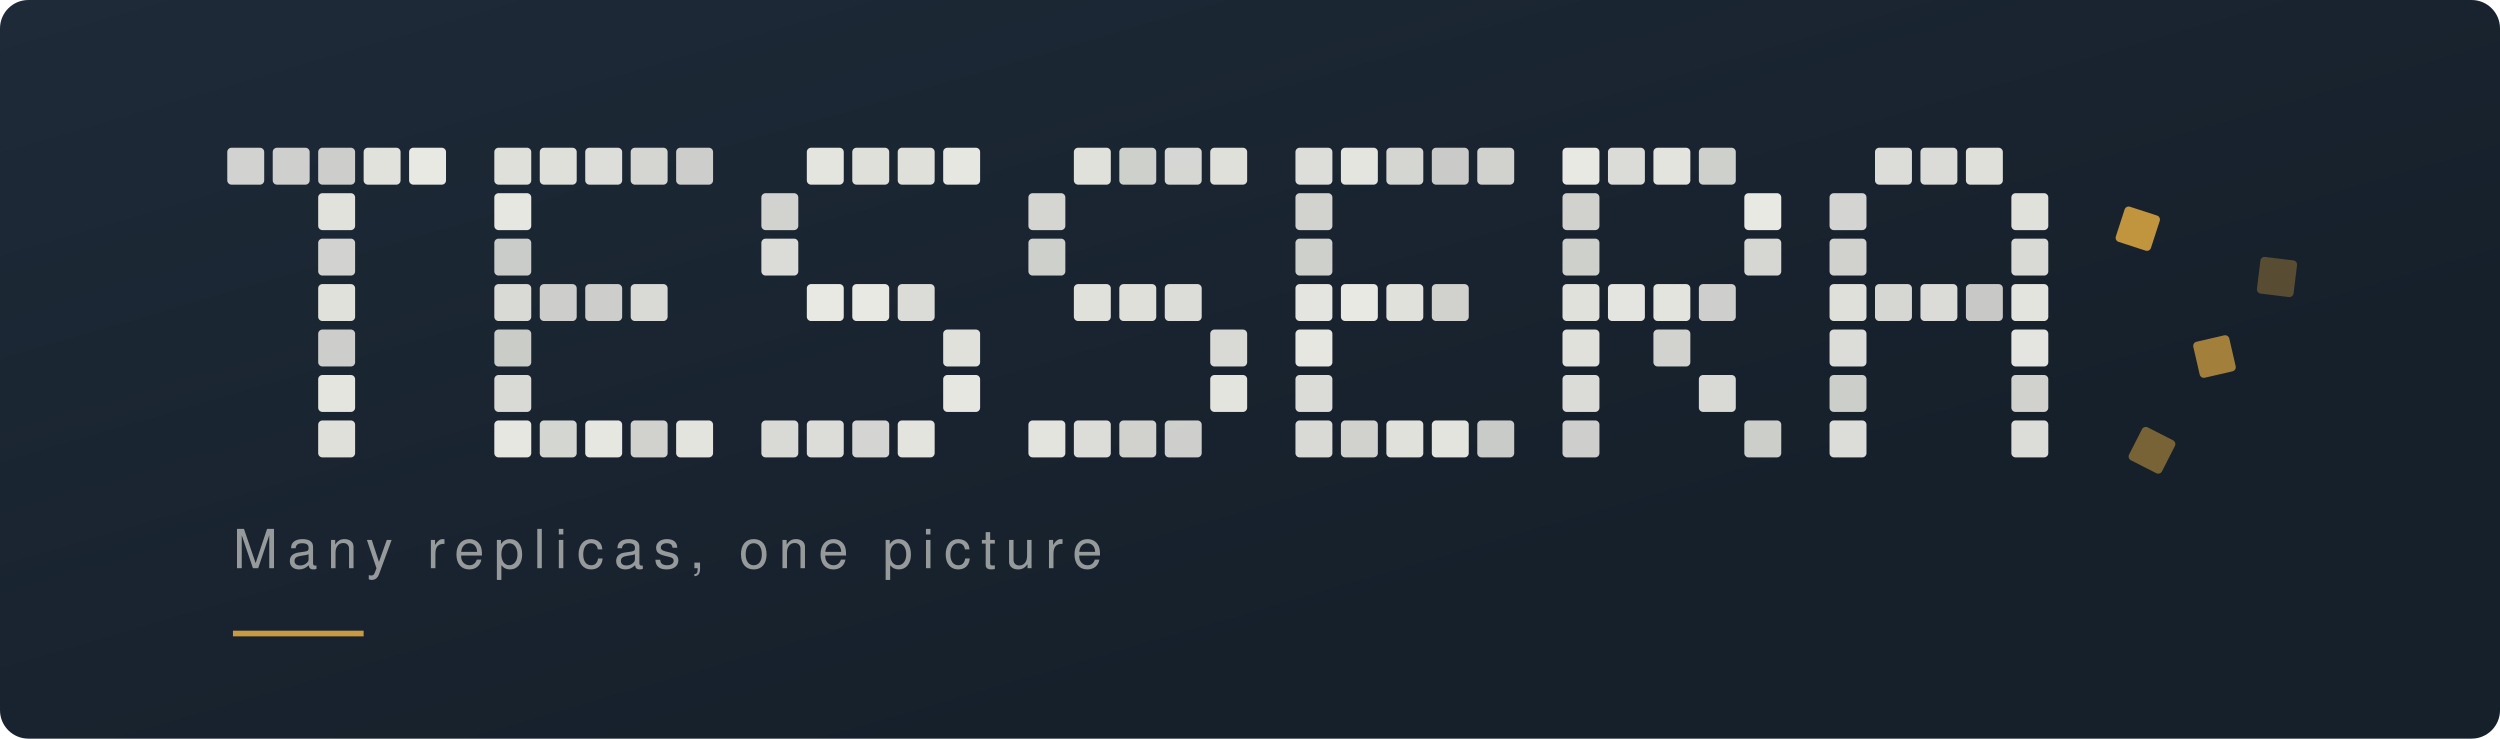
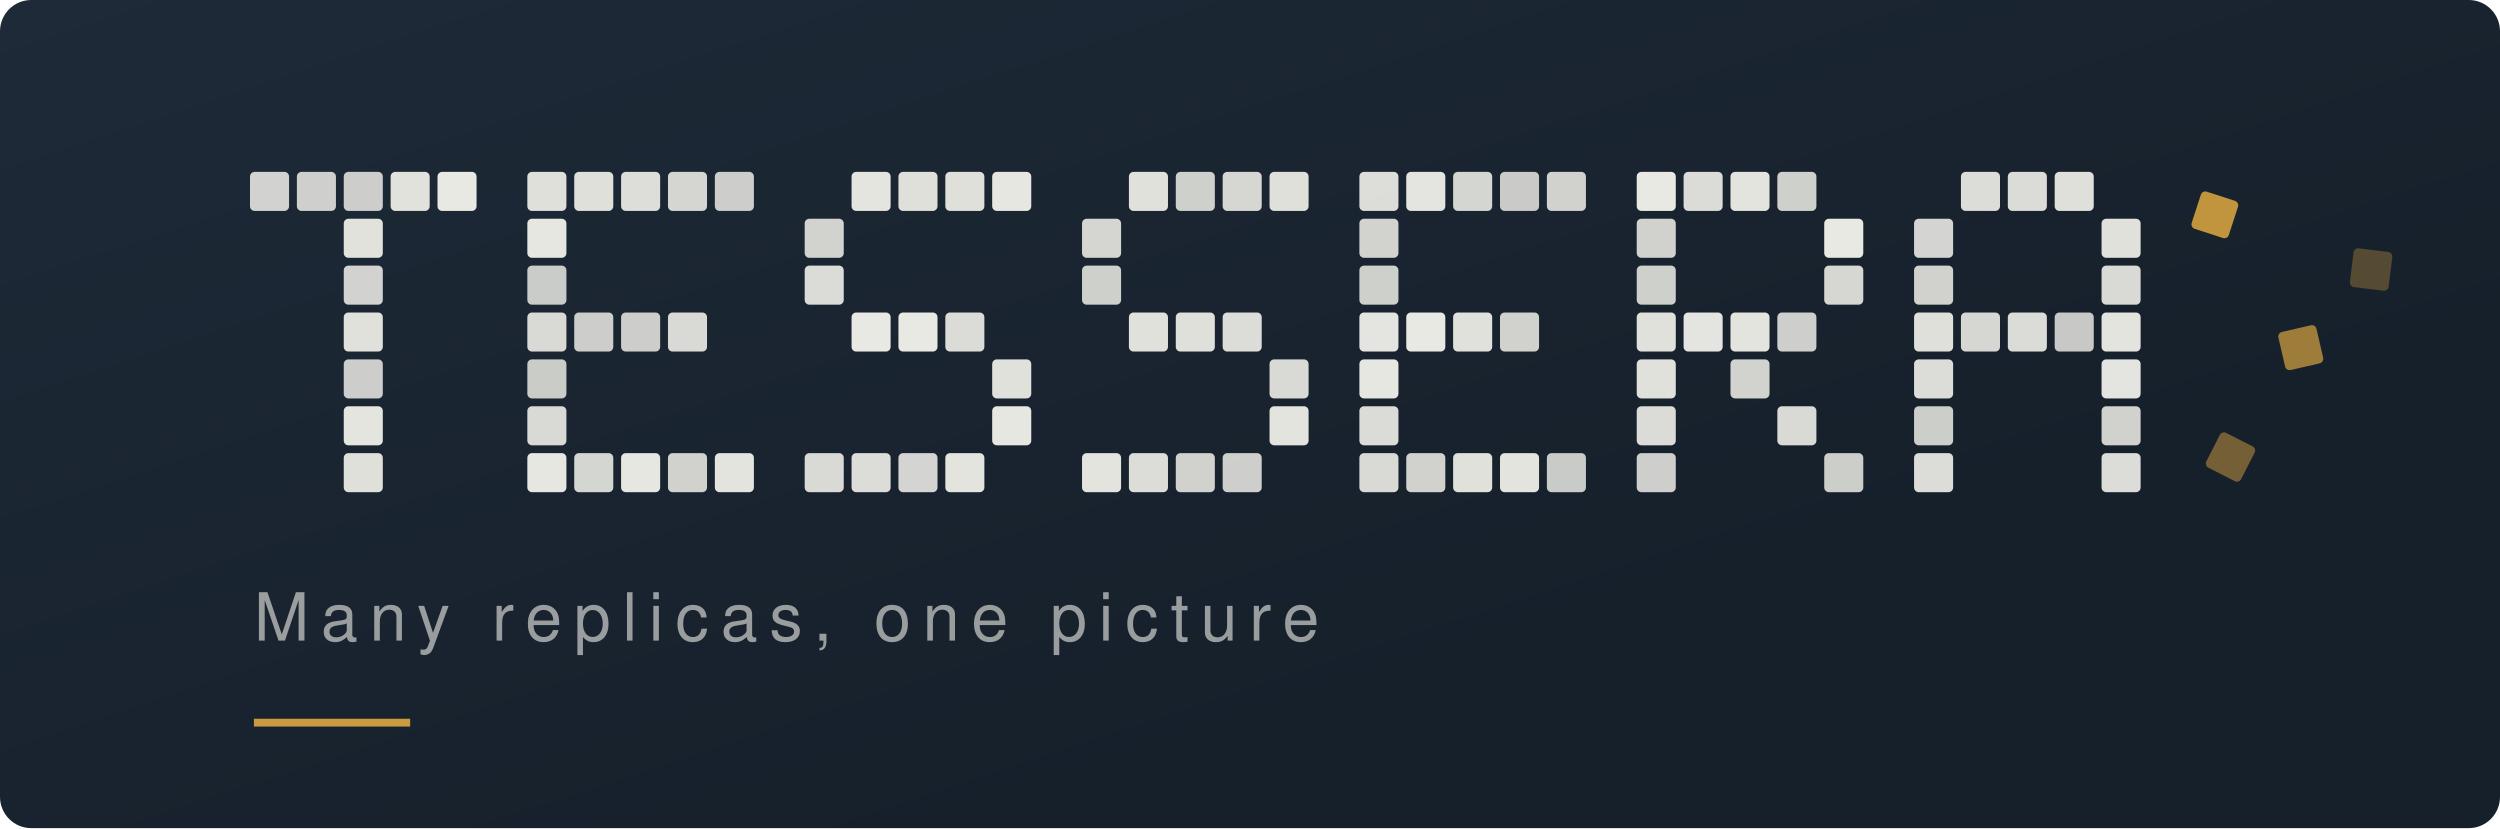
- <svg xmlns="http://www.w3.org/2000/svg" viewBox="0 0 880 260" width="880" height="260" role="img" aria-label="Tessera — many replicas, one picture">
+ <svg xmlns="http://www.w3.org/2000/svg" viewBox="0 0 640 212" width="640" height="212" role="img" aria-label="Tessera — many replicas, one picture">
  <defs>
    <linearGradient id="ground" x1="0" y1="0" x2="1" y2="1">
      <stop offset="0" stop-color="#1E2A38" />
      <stop offset="0.7" stop-color="#16202B" />
    </linearGradient>
  </defs>
-   <rect width="880" height="260" rx="10" fill="url(#ground)" />
+   <rect width="640" height="212" rx="8" fill="url(#ground)" />
  <g>
-     <rect x="80" y="52" width="13" height="13" rx="1.5" fill="#E9E9E3" opacity="0.89" />
-     <rect x="96" y="52" width="13" height="13" rx="1.5" fill="#E9E9E3" opacity="0.87" />
-     <rect x="112" y="52" width="13" height="13" rx="1.5" fill="#E9E9E3" opacity="0.86" />
-     <rect x="128" y="52" width="13" height="13" rx="1.5" fill="#E9E9E3" opacity="0.96" />
-     <rect x="144" y="52" width="13" height="13" rx="1.5" fill="#E9E9E3" opacity="1" />
-     <rect x="112" y="68" width="13" height="13" rx="1.5" fill="#E9E9E3" opacity="0.96" />
-     <rect x="112" y="84" width="13" height="13" rx="1.5" fill="#E9E9E3" opacity="0.89" />
-     <rect x="112" y="100" width="13" height="13" rx="1.5" fill="#E9E9E3" opacity="0.96" />
-     <rect x="112" y="116" width="13" height="13" rx="1.5" fill="#E9E9E3" opacity="0.86" />
-     <rect x="112" y="132" width="13" height="13" rx="1.5" fill="#E9E9E3" opacity="0.98" />
-     <rect x="112" y="148" width="13" height="13" rx="1.5" fill="#E9E9E3" opacity="0.95" />
-     <rect x="174" y="52" width="13" height="13" rx="1.5" fill="#E9E9E3" opacity="0.95" />
-     <rect x="190" y="52" width="13" height="13" rx="1.5" fill="#E9E9E3" opacity="0.95" />
-     <rect x="206" y="52" width="13" height="13" rx="1.5" fill="#E9E9E3" opacity="0.94" />
-     <rect x="222" y="52" width="13" height="13" rx="1.5" fill="#E9E9E3" opacity="0.9" />
-     <rect x="238" y="52" width="13" height="13" rx="1.5" fill="#E9E9E3" opacity="0.86" />
-     <rect x="174" y="68" width="13" height="13" rx="1.5" fill="#E9E9E3" opacity="0.99" />
-     <rect x="174" y="84" width="13" height="13" rx="1.5" fill="#E9E9E3" opacity="0.85" />
-     <rect x="174" y="100" width="13" height="13" rx="1.5" fill="#E9E9E3" opacity="0.92" />
-     <rect x="190" y="100" width="13" height="13" rx="1.5" fill="#E9E9E3" opacity="0.86" />
-     <rect x="206" y="100" width="13" height="13" rx="1.5" fill="#E9E9E3" opacity="0.86" />
-     <rect x="222" y="100" width="13" height="13" rx="1.5" fill="#E9E9E3" opacity="0.92" />
-     <rect x="174" y="116" width="13" height="13" rx="1.5" fill="#E9E9E3" opacity="0.85" />
-     <rect x="174" y="132" width="13" height="13" rx="1.5" fill="#E9E9E3" opacity="0.92" />
-     <rect x="174" y="148" width="13" height="13" rx="1.5" fill="#E9E9E3" opacity="0.99" />
-     <rect x="190" y="148" width="13" height="13" rx="1.5" fill="#E9E9E3" opacity="0.9" />
-     <rect x="206" y="148" width="13" height="13" rx="1.5" fill="#E9E9E3" opacity="0.99" />
-     <rect x="222" y="148" width="13" height="13" rx="1.5" fill="#E9E9E3" opacity="0.88" />
-     <rect x="238" y="148" width="13" height="13" rx="1.5" fill="#E9E9E3" opacity="0.97" />
-     <rect x="284" y="52" width="13" height="13" rx="1.5" fill="#E9E9E3" opacity="0.98" />
-     <rect x="300" y="52" width="13" height="13" rx="1.5" fill="#E9E9E3" opacity="0.95" />
-     <rect x="316" y="52" width="13" height="13" rx="1.5" fill="#E9E9E3" opacity="0.95" />
-     <rect x="332" y="52" width="13" height="13" rx="1.5" fill="#E9E9E3" opacity="0.99" />
-     <rect x="268" y="68" width="13" height="13" rx="1.5" fill="#E9E9E3" opacity="0.89" />
-     <rect x="268" y="84" width="13" height="13" rx="1.5" fill="#E9E9E3" opacity="0.93" />
-     <rect x="284" y="100" width="13" height="13" rx="1.5" fill="#E9E9E3" opacity="1" />
-     <rect x="300" y="100" width="13" height="13" rx="1.5" fill="#E9E9E3" opacity="1" />
-     <rect x="316" y="100" width="13" height="13" rx="1.5" fill="#E9E9E3" opacity="0.93" />
-     <rect x="332" y="116" width="13" height="13" rx="1.5" fill="#E9E9E3" opacity="0.96" />
-     <rect x="332" y="132" width="13" height="13" rx="1.5" fill="#E9E9E3" opacity="0.99" />
-     <rect x="268" y="148" width="13" height="13" rx="1.5" fill="#E9E9E3" opacity="0.92" />
-     <rect x="284" y="148" width="13" height="13" rx="1.5" fill="#E9E9E3" opacity="0.94" />
-     <rect x="300" y="148" width="13" height="13" rx="1.5" fill="#E9E9E3" opacity="0.9" />
-     <rect x="316" y="148" width="13" height="13" rx="1.5" fill="#E9E9E3" opacity="0.97" />
-     <rect x="378" y="52" width="13" height="13" rx="1.5" fill="#E9E9E3" opacity="0.96" />
-     <rect x="394" y="52" width="13" height="13" rx="1.5" fill="#E9E9E3" opacity="0.87" />
-     <rect x="410" y="52" width="13" height="13" rx="1.5" fill="#E9E9E3" opacity="0.91" />
-     <rect x="426" y="52" width="13" height="13" rx="1.5" fill="#E9E9E3" opacity="0.95" />
-     <rect x="362" y="68" width="13" height="13" rx="1.5" fill="#E9E9E3" opacity="0.9" />
-     <rect x="362" y="84" width="13" height="13" rx="1.5" fill="#E9E9E3" opacity="0.87" />
-     <rect x="378" y="100" width="13" height="13" rx="1.5" fill="#E9E9E3" opacity="0.96" />
-     <rect x="394" y="100" width="13" height="13" rx="1.5" fill="#E9E9E3" opacity="0.95" />
-     <rect x="410" y="100" width="13" height="13" rx="1.5" fill="#E9E9E3" opacity="0.94" />
-     <rect x="426" y="116" width="13" height="13" rx="1.5" fill="#E9E9E3" opacity="0.92" />
-     <rect x="426" y="132" width="13" height="13" rx="1.5" fill="#E9E9E3" opacity="0.97" />
-     <rect x="362" y="148" width="13" height="13" rx="1.5" fill="#E9E9E3" opacity="0.97" />
-     <rect x="378" y="148" width="13" height="13" rx="1.5" fill="#E9E9E3" opacity="0.94" />
-     <rect x="394" y="148" width="13" height="13" rx="1.5" fill="#E9E9E3" opacity="0.88" />
-     <rect x="410" y="148" width="13" height="13" rx="1.5" fill="#E9E9E3" opacity="0.87" />
-     <rect x="456" y="52" width="13" height="13" rx="1.5" fill="#E9E9E3" opacity="0.94" />
-     <rect x="472" y="52" width="13" height="13" rx="1.5" fill="#E9E9E3" opacity="0.98" />
-     <rect x="488" y="52" width="13" height="13" rx="1.5" fill="#E9E9E3" opacity="0.9" />
-     <rect x="504" y="52" width="13" height="13" rx="1.5" fill="#E9E9E3" opacity="0.85" />
-     <rect x="520" y="52" width="13" height="13" rx="1.5" fill="#E9E9E3" opacity="0.88" />
-     <rect x="456" y="68" width="13" height="13" rx="1.5" fill="#E9E9E3" opacity="0.89" />
-     <rect x="456" y="84" width="13" height="13" rx="1.5" fill="#E9E9E3" opacity="0.87" />
-     <rect x="456" y="100" width="13" height="13" rx="1.5" fill="#E9E9E3" opacity="0.98" />
-     <rect x="472" y="100" width="13" height="13" rx="1.5" fill="#E9E9E3" opacity="1" />
-     <rect x="488" y="100" width="13" height="13" rx="1.5" fill="#E9E9E3" opacity="0.96" />
-     <rect x="504" y="100" width="13" height="13" rx="1.5" fill="#E9E9E3" opacity="0.88" />
-     <rect x="456" y="116" width="13" height="13" rx="1.5" fill="#E9E9E3" opacity="0.99" />
-     <rect x="456" y="132" width="13" height="13" rx="1.5" fill="#E9E9E3" opacity="0.93" />
-     <rect x="456" y="148" width="13" height="13" rx="1.5" fill="#E9E9E3" opacity="0.92" />
-     <rect x="472" y="148" width="13" height="13" rx="1.5" fill="#E9E9E3" opacity="0.88" />
-     <rect x="488" y="148" width="13" height="13" rx="1.5" fill="#E9E9E3" opacity="0.96" />
-     <rect x="504" y="148" width="13" height="13" rx="1.5" fill="#E9E9E3" opacity="0.97" />
-     <rect x="520" y="148" width="13" height="13" rx="1.5" fill="#E9E9E3" opacity="0.85" />
-     <rect x="550" y="52" width="13" height="13" rx="1.5" fill="#E9E9E3" opacity="1" />
-     <rect x="566" y="52" width="13" height="13" rx="1.5" fill="#E9E9E3" opacity="0.93" />
-     <rect x="582" y="52" width="13" height="13" rx="1.5" fill="#E9E9E3" opacity="0.97" />
-     <rect x="598" y="52" width="13" height="13" rx="1.5" fill="#E9E9E3" opacity="0.87" />
-     <rect x="550" y="68" width="13" height="13" rx="1.5" fill="#E9E9E3" opacity="0.88" />
-     <rect x="614" y="68" width="13" height="13" rx="1.5" fill="#E9E9E3" opacity="1" />
-     <rect x="550" y="84" width="13" height="13" rx="1.5" fill="#E9E9E3" opacity="0.87" />
-     <rect x="614" y="84" width="13" height="13" rx="1.5" fill="#E9E9E3" opacity="0.91" />
-     <rect x="550" y="100" width="13" height="13" rx="1.5" fill="#E9E9E3" opacity="0.96" />
-     <rect x="566" y="100" width="13" height="13" rx="1.5" fill="#E9E9E3" opacity="0.98" />
-     <rect x="582" y="100" width="13" height="13" rx="1.5" fill="#E9E9E3" opacity="0.97" />
-     <rect x="598" y="100" width="13" height="13" rx="1.5" fill="#E9E9E3" opacity="0.87" />
-     <rect x="550" y="116" width="13" height="13" rx="1.5" fill="#E9E9E3" opacity="0.96" />
-     <rect x="582" y="116" width="13" height="13" rx="1.5" fill="#E9E9E3" opacity="0.89" />
-     <rect x="550" y="132" width="13" height="13" rx="1.5" fill="#E9E9E3" opacity="0.93" />
-     <rect x="598" y="132" width="13" height="13" rx="1.5" fill="#E9E9E3" opacity="0.92" />
-     <rect x="550" y="148" width="13" height="13" rx="1.5" fill="#E9E9E3" opacity="0.87" />
-     <rect x="614" y="148" width="13" height="13" rx="1.5" fill="#E9E9E3" opacity="0.86" />
-     <rect x="660" y="52" width="13" height="13" rx="1.5" fill="#E9E9E3" opacity="0.94" />
-     <rect x="676" y="52" width="13" height="13" rx="1.5" fill="#E9E9E3" opacity="0.93" />
-     <rect x="692" y="52" width="13" height="13" rx="1.5" fill="#E9E9E3" opacity="0.95" />
-     <rect x="644" y="68" width="13" height="13" rx="1.5" fill="#E9E9E3" opacity="0.9" />
-     <rect x="708" y="68" width="13" height="13" rx="1.5" fill="#E9E9E3" opacity="0.96" />
-     <rect x="644" y="84" width="13" height="13" rx="1.5" fill="#E9E9E3" opacity="0.88" />
-     <rect x="708" y="84" width="13" height="13" rx="1.5" fill="#E9E9E3" opacity="0.92" />
-     <rect x="644" y="100" width="13" height="13" rx="1.5" fill="#E9E9E3" opacity="0.95" />
-     <rect x="660" y="100" width="13" height="13" rx="1.5" fill="#E9E9E3" opacity="0.91" />
-     <rect x="676" y="100" width="13" height="13" rx="1.5" fill="#E9E9E3" opacity="0.93" />
-     <rect x="692" y="100" width="13" height="13" rx="1.5" fill="#E9E9E3" opacity="0.84" />
-     <rect x="708" y="100" width="13" height="13" rx="1.5" fill="#E9E9E3" opacity="0.97" />
-     <rect x="644" y="116" width="13" height="13" rx="1.5" fill="#E9E9E3" opacity="0.94" />
-     <rect x="708" y="116" width="13" height="13" rx="1.5" fill="#E9E9E3" opacity="0.98" />
-     <rect x="644" y="132" width="13" height="13" rx="1.5" fill="#E9E9E3" opacity="0.86" />
-     <rect x="708" y="132" width="13" height="13" rx="1.5" fill="#E9E9E3" opacity="0.88" />
-     <rect x="644" y="148" width="13" height="13" rx="1.5" fill="#E9E9E3" opacity="0.94" />
-     <rect x="708" y="148" width="13" height="13" rx="1.5" fill="#E9E9E3" opacity="0.94" />
+     <rect x="64" y="44" width="10" height="10" rx="1.2" fill="#E9E9E3" opacity="0.89" />
+     <rect x="76" y="44" width="10" height="10" rx="1.2" fill="#E9E9E3" opacity="0.87" />
+     <rect x="88" y="44" width="10" height="10" rx="1.2" fill="#E9E9E3" opacity="0.86" />
+     <rect x="100" y="44" width="10" height="10" rx="1.2" fill="#E9E9E3" opacity="0.96" />
+     <rect x="112" y="44" width="10" height="10" rx="1.2" fill="#E9E9E3" opacity="1" />
+     <rect x="88" y="56" width="10" height="10" rx="1.2" fill="#E9E9E3" opacity="0.96" />
+     <rect x="88" y="68" width="10" height="10" rx="1.2" fill="#E9E9E3" opacity="0.89" />
+     <rect x="88" y="80" width="10" height="10" rx="1.2" fill="#E9E9E3" opacity="0.96" />
+     <rect x="88" y="92" width="10" height="10" rx="1.2" fill="#E9E9E3" opacity="0.86" />
+     <rect x="88" y="104" width="10" height="10" rx="1.2" fill="#E9E9E3" opacity="0.98" />
+     <rect x="88" y="116" width="10" height="10" rx="1.2" fill="#E9E9E3" opacity="0.95" />
+     <rect x="135" y="44" width="10" height="10" rx="1.2" fill="#E9E9E3" opacity="0.95" />
+     <rect x="147" y="44" width="10" height="10" rx="1.2" fill="#E9E9E3" opacity="0.95" />
+     <rect x="159" y="44" width="10" height="10" rx="1.2" fill="#E9E9E3" opacity="0.94" />
+     <rect x="171" y="44" width="10" height="10" rx="1.2" fill="#E9E9E3" opacity="0.9" />
+     <rect x="183" y="44" width="10" height="10" rx="1.2" fill="#E9E9E3" opacity="0.86" />
+     <rect x="135" y="56" width="10" height="10" rx="1.2" fill="#E9E9E3" opacity="0.99" />
+     <rect x="135" y="68" width="10" height="10" rx="1.2" fill="#E9E9E3" opacity="0.85" />
+     <rect x="135" y="80" width="10" height="10" rx="1.2" fill="#E9E9E3" opacity="0.92" />
+     <rect x="147" y="80" width="10" height="10" rx="1.2" fill="#E9E9E3" opacity="0.86" />
+     <rect x="159" y="80" width="10" height="10" rx="1.2" fill="#E9E9E3" opacity="0.86" />
+     <rect x="171" y="80" width="10" height="10" rx="1.2" fill="#E9E9E3" opacity="0.92" />
+     <rect x="135" y="92" width="10" height="10" rx="1.2" fill="#E9E9E3" opacity="0.85" />
+     <rect x="135" y="104" width="10" height="10" rx="1.2" fill="#E9E9E3" opacity="0.92" />
+     <rect x="135" y="116" width="10" height="10" rx="1.2" fill="#E9E9E3" opacity="0.99" />
+     <rect x="147" y="116" width="10" height="10" rx="1.2" fill="#E9E9E3" opacity="0.9" />
+     <rect x="159" y="116" width="10" height="10" rx="1.2" fill="#E9E9E3" opacity="0.99" />
+     <rect x="171" y="116" width="10" height="10" rx="1.2" fill="#E9E9E3" opacity="0.88" />
+     <rect x="183" y="116" width="10" height="10" rx="1.2" fill="#E9E9E3" opacity="0.97" />
+     <rect x="218" y="44" width="10" height="10" rx="1.2" fill="#E9E9E3" opacity="0.98" />
+     <rect x="230" y="44" width="10" height="10" rx="1.2" fill="#E9E9E3" opacity="0.95" />
+     <rect x="242" y="44" width="10" height="10" rx="1.2" fill="#E9E9E3" opacity="0.95" />
+     <rect x="254" y="44" width="10" height="10" rx="1.2" fill="#E9E9E3" opacity="0.99" />
+     <rect x="206" y="56" width="10" height="10" rx="1.2" fill="#E9E9E3" opacity="0.89" />
+     <rect x="206" y="68" width="10" height="10" rx="1.2" fill="#E9E9E3" opacity="0.93" />
+     <rect x="218" y="80" width="10" height="10" rx="1.2" fill="#E9E9E3" opacity="1" />
+     <rect x="230" y="80" width="10" height="10" rx="1.2" fill="#E9E9E3" opacity="1" />
+     <rect x="242" y="80" width="10" height="10" rx="1.2" fill="#E9E9E3" opacity="0.93" />
+     <rect x="254" y="92" width="10" height="10" rx="1.2" fill="#E9E9E3" opacity="0.96" />
+     <rect x="254" y="104" width="10" height="10" rx="1.2" fill="#E9E9E3" opacity="0.99" />
+     <rect x="206" y="116" width="10" height="10" rx="1.2" fill="#E9E9E3" opacity="0.92" />
+     <rect x="218" y="116" width="10" height="10" rx="1.2" fill="#E9E9E3" opacity="0.94" />
+     <rect x="230" y="116" width="10" height="10" rx="1.2" fill="#E9E9E3" opacity="0.9" />
+     <rect x="242" y="116" width="10" height="10" rx="1.2" fill="#E9E9E3" opacity="0.97" />
+     <rect x="289" y="44" width="10" height="10" rx="1.2" fill="#E9E9E3" opacity="0.96" />
+     <rect x="301" y="44" width="10" height="10" rx="1.2" fill="#E9E9E3" opacity="0.87" />
+     <rect x="313" y="44" width="10" height="10" rx="1.2" fill="#E9E9E3" opacity="0.91" />
+     <rect x="325" y="44" width="10" height="10" rx="1.2" fill="#E9E9E3" opacity="0.95" />
+     <rect x="277" y="56" width="10" height="10" rx="1.2" fill="#E9E9E3" opacity="0.9" />
+     <rect x="277" y="68" width="10" height="10" rx="1.2" fill="#E9E9E3" opacity="0.87" />
+     <rect x="289" y="80" width="10" height="10" rx="1.2" fill="#E9E9E3" opacity="0.96" />
+     <rect x="301" y="80" width="10" height="10" rx="1.2" fill="#E9E9E3" opacity="0.95" />
+     <rect x="313" y="80" width="10" height="10" rx="1.2" fill="#E9E9E3" opacity="0.94" />
+     <rect x="325" y="92" width="10" height="10" rx="1.2" fill="#E9E9E3" opacity="0.92" />
+     <rect x="325" y="104" width="10" height="10" rx="1.2" fill="#E9E9E3" opacity="0.97" />
+     <rect x="277" y="116" width="10" height="10" rx="1.2" fill="#E9E9E3" opacity="0.97" />
+     <rect x="289" y="116" width="10" height="10" rx="1.2" fill="#E9E9E3" opacity="0.94" />
+     <rect x="301" y="116" width="10" height="10" rx="1.2" fill="#E9E9E3" opacity="0.88" />
+     <rect x="313" y="116" width="10" height="10" rx="1.2" fill="#E9E9E3" opacity="0.87" />
+     <rect x="348" y="44" width="10" height="10" rx="1.2" fill="#E9E9E3" opacity="0.94" />
+     <rect x="360" y="44" width="10" height="10" rx="1.2" fill="#E9E9E3" opacity="0.98" />
+     <rect x="372" y="44" width="10" height="10" rx="1.2" fill="#E9E9E3" opacity="0.9" />
+     <rect x="384" y="44" width="10" height="10" rx="1.2" fill="#E9E9E3" opacity="0.85" />
+     <rect x="396" y="44" width="10" height="10" rx="1.2" fill="#E9E9E3" opacity="0.88" />
+     <rect x="348" y="56" width="10" height="10" rx="1.2" fill="#E9E9E3" opacity="0.89" />
+     <rect x="348" y="68" width="10" height="10" rx="1.2" fill="#E9E9E3" opacity="0.87" />
+     <rect x="348" y="80" width="10" height="10" rx="1.2" fill="#E9E9E3" opacity="0.98" />
+     <rect x="360" y="80" width="10" height="10" rx="1.2" fill="#E9E9E3" opacity="1" />
+     <rect x="372" y="80" width="10" height="10" rx="1.2" fill="#E9E9E3" opacity="0.96" />
+     <rect x="384" y="80" width="10" height="10" rx="1.2" fill="#E9E9E3" opacity="0.88" />
+     <rect x="348" y="92" width="10" height="10" rx="1.2" fill="#E9E9E3" opacity="0.99" />
+     <rect x="348" y="104" width="10" height="10" rx="1.2" fill="#E9E9E3" opacity="0.93" />
+     <rect x="348" y="116" width="10" height="10" rx="1.2" fill="#E9E9E3" opacity="0.92" />
+     <rect x="360" y="116" width="10" height="10" rx="1.2" fill="#E9E9E3" opacity="0.88" />
+     <rect x="372" y="116" width="10" height="10" rx="1.2" fill="#E9E9E3" opacity="0.96" />
+     <rect x="384" y="116" width="10" height="10" rx="1.2" fill="#E9E9E3" opacity="0.97" />
+     <rect x="396" y="116" width="10" height="10" rx="1.2" fill="#E9E9E3" opacity="0.85" />
+     <rect x="419" y="44" width="10" height="10" rx="1.2" fill="#E9E9E3" opacity="1" />
+     <rect x="431" y="44" width="10" height="10" rx="1.2" fill="#E9E9E3" opacity="0.93" />
+     <rect x="443" y="44" width="10" height="10" rx="1.2" fill="#E9E9E3" opacity="0.97" />
+     <rect x="455" y="44" width="10" height="10" rx="1.2" fill="#E9E9E3" opacity="0.87" />
+     <rect x="419" y="56" width="10" height="10" rx="1.2" fill="#E9E9E3" opacity="0.88" />
+     <rect x="467" y="56" width="10" height="10" rx="1.2" fill="#E9E9E3" opacity="1" />
+     <rect x="419" y="68" width="10" height="10" rx="1.2" fill="#E9E9E3" opacity="0.87" />
+     <rect x="467" y="68" width="10" height="10" rx="1.2" fill="#E9E9E3" opacity="0.91" />
+     <rect x="419" y="80" width="10" height="10" rx="1.2" fill="#E9E9E3" opacity="0.96" />
+     <rect x="431" y="80" width="10" height="10" rx="1.2" fill="#E9E9E3" opacity="0.98" />
+     <rect x="443" y="80" width="10" height="10" rx="1.2" fill="#E9E9E3" opacity="0.97" />
+     <rect x="455" y="80" width="10" height="10" rx="1.2" fill="#E9E9E3" opacity="0.87" />
+     <rect x="419" y="92" width="10" height="10" rx="1.2" fill="#E9E9E3" opacity="0.96" />
+     <rect x="443" y="92" width="10" height="10" rx="1.2" fill="#E9E9E3" opacity="0.89" />
+     <rect x="419" y="104" width="10" height="10" rx="1.2" fill="#E9E9E3" opacity="0.93" />
+     <rect x="455" y="104" width="10" height="10" rx="1.2" fill="#E9E9E3" opacity="0.92" />
+     <rect x="419" y="116" width="10" height="10" rx="1.2" fill="#E9E9E3" opacity="0.87" />
+     <rect x="467" y="116" width="10" height="10" rx="1.2" fill="#E9E9E3" opacity="0.86" />
+     <rect x="502" y="44" width="10" height="10" rx="1.2" fill="#E9E9E3" opacity="0.94" />
+     <rect x="514" y="44" width="10" height="10" rx="1.2" fill="#E9E9E3" opacity="0.93" />
+     <rect x="526" y="44" width="10" height="10" rx="1.2" fill="#E9E9E3" opacity="0.95" />
+     <rect x="490" y="56" width="10" height="10" rx="1.2" fill="#E9E9E3" opacity="0.9" />
+     <rect x="538" y="56" width="10" height="10" rx="1.2" fill="#E9E9E3" opacity="0.96" />
+     <rect x="490" y="68" width="10" height="10" rx="1.2" fill="#E9E9E3" opacity="0.88" />
+     <rect x="538" y="68" width="10" height="10" rx="1.2" fill="#E9E9E3" opacity="0.92" />
+     <rect x="490" y="80" width="10" height="10" rx="1.2" fill="#E9E9E3" opacity="0.95" />
+     <rect x="502" y="80" width="10" height="10" rx="1.2" fill="#E9E9E3" opacity="0.91" />
+     <rect x="514" y="80" width="10" height="10" rx="1.2" fill="#E9E9E3" opacity="0.93" />
+     <rect x="526" y="80" width="10" height="10" rx="1.2" fill="#E9E9E3" opacity="0.84" />
+     <rect x="538" y="80" width="10" height="10" rx="1.2" fill="#E9E9E3" opacity="0.97" />
+     <rect x="490" y="92" width="10" height="10" rx="1.2" fill="#E9E9E3" opacity="0.94" />
+     <rect x="538" y="92" width="10" height="10" rx="1.2" fill="#E9E9E3" opacity="0.98" />
+     <rect x="490" y="104" width="10" height="10" rx="1.2" fill="#E9E9E3" opacity="0.86" />
+     <rect x="538" y="104" width="10" height="10" rx="1.2" fill="#E9E9E3" opacity="0.88" />
+     <rect x="490" y="116" width="10" height="10" rx="1.2" fill="#E9E9E3" opacity="0.94" />
+     <rect x="538" y="116" width="10" height="10" rx="1.2" fill="#E9E9E3" opacity="0.94" />
  </g>
  <g>
-     <rect x="746" y="74" width="13" height="13" rx="1.5" fill="#C99A3F" opacity="0.95" transform="rotate(18 752.5 80.5)" />
-     <rect x="773" y="119" width="13" height="13" rx="1.5" fill="#C99A3F" opacity="0.78" transform="rotate(-13 779.5 125.5)" />
-     <rect x="751" y="152" width="13" height="13" rx="1.5" fill="#C99A3F" opacity="0.55" transform="rotate(27 757.5 158.5)" />
-     <rect x="795" y="91" width="13" height="13" rx="1.5" fill="#C99A3F" opacity="0.36" transform="rotate(7 801.5 97.5)" />
+     <rect x="562" y="50" width="10" height="10" rx="1.2" fill="#C99A3F" opacity="0.95" transform="rotate(18 567 55)" />
+     <rect x="584" y="84" width="10" height="10" rx="1.2" fill="#C99A3F" opacity="0.76" transform="rotate(-13 589 89)" />
+     <rect x="566" y="112" width="10" height="10" rx="1.2" fill="#C99A3F" opacity="0.52" transform="rotate(27 571 117)" />
+     <rect x="602" y="64" width="10" height="10" rx="1.2" fill="#C99A3F" opacity="0.34" transform="rotate(7 607 69)" />
  </g>
-   <text x="82" y="200" fill="#E9E9E3" opacity="0.6" font-family="-apple-system, BlinkMacSystemFont, 'Segoe UI', Helvetica, Arial, sans-serif" font-size="19" letter-spacing="3.4">Many replicas, one picture</text>
-   <rect x="82" y="222" width="46" height="2" fill="#C99A3F" />
+   <text x="65" y="164" fill="#E9E9E3" opacity="0.62" font-family="-apple-system, BlinkMacSystemFont, 'Segoe UI', Helvetica, Arial, sans-serif" font-size="17" letter-spacing="3">Many replicas, one picture</text>
+   <rect x="65" y="184" width="40" height="2" fill="#C99A3F" />
</svg>
